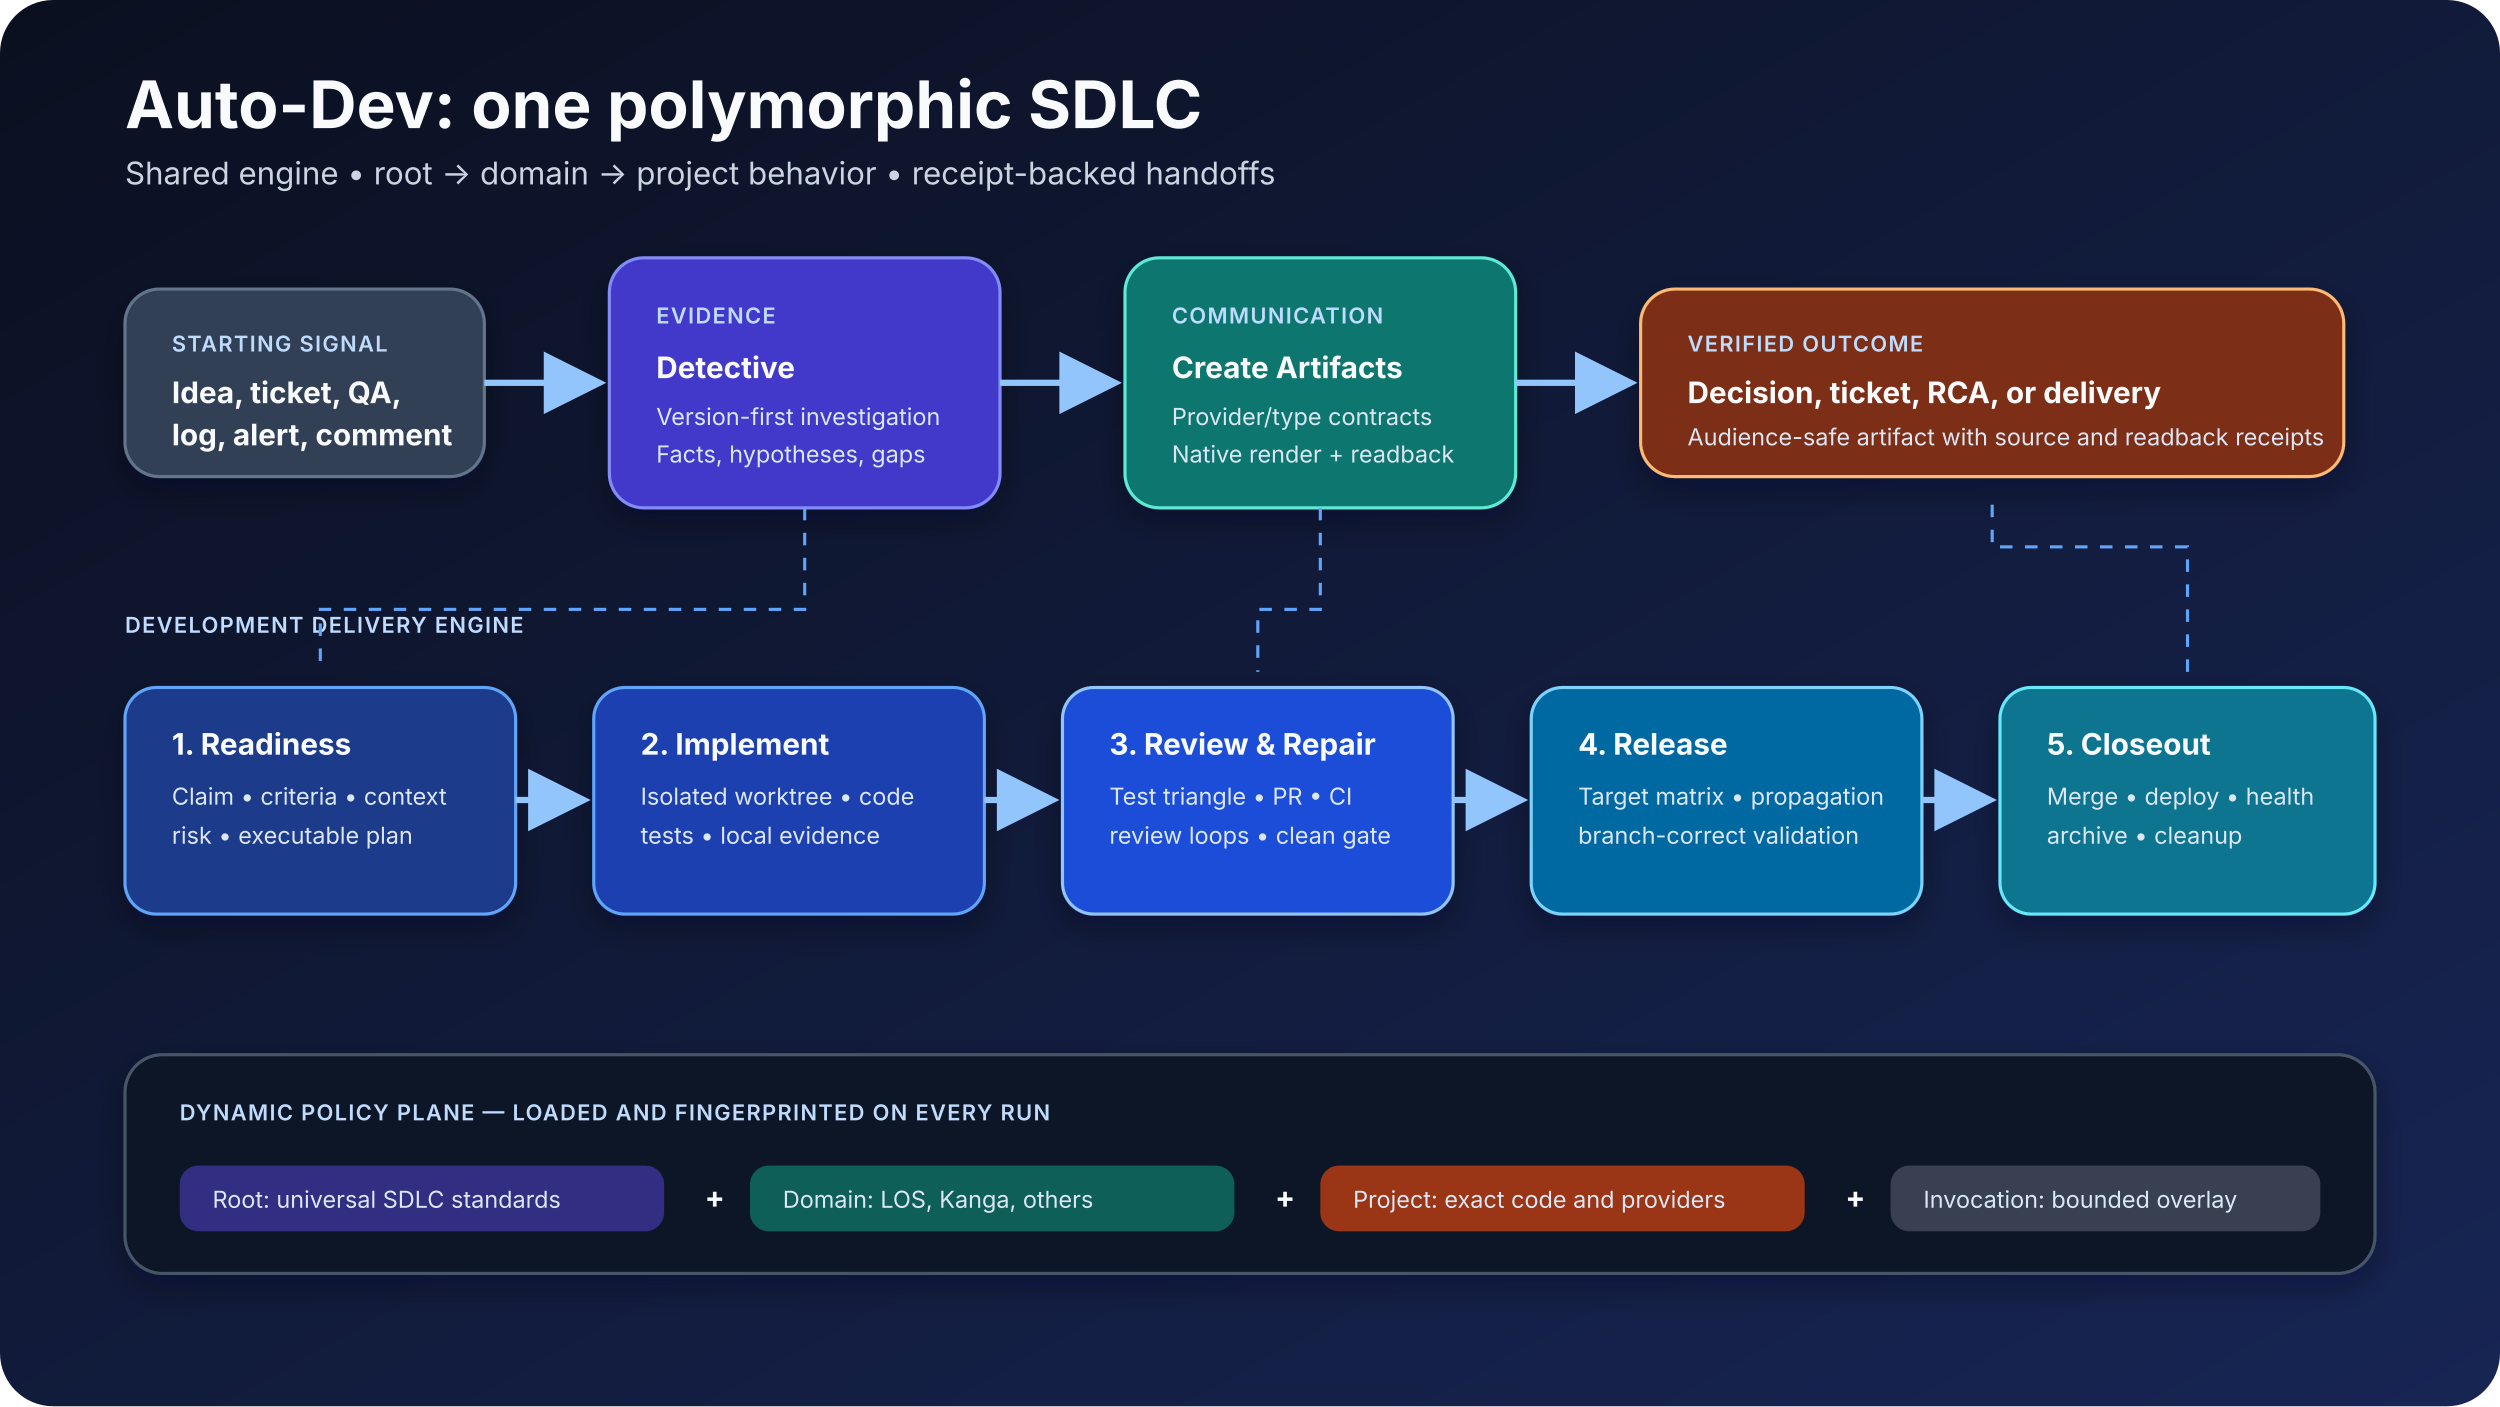
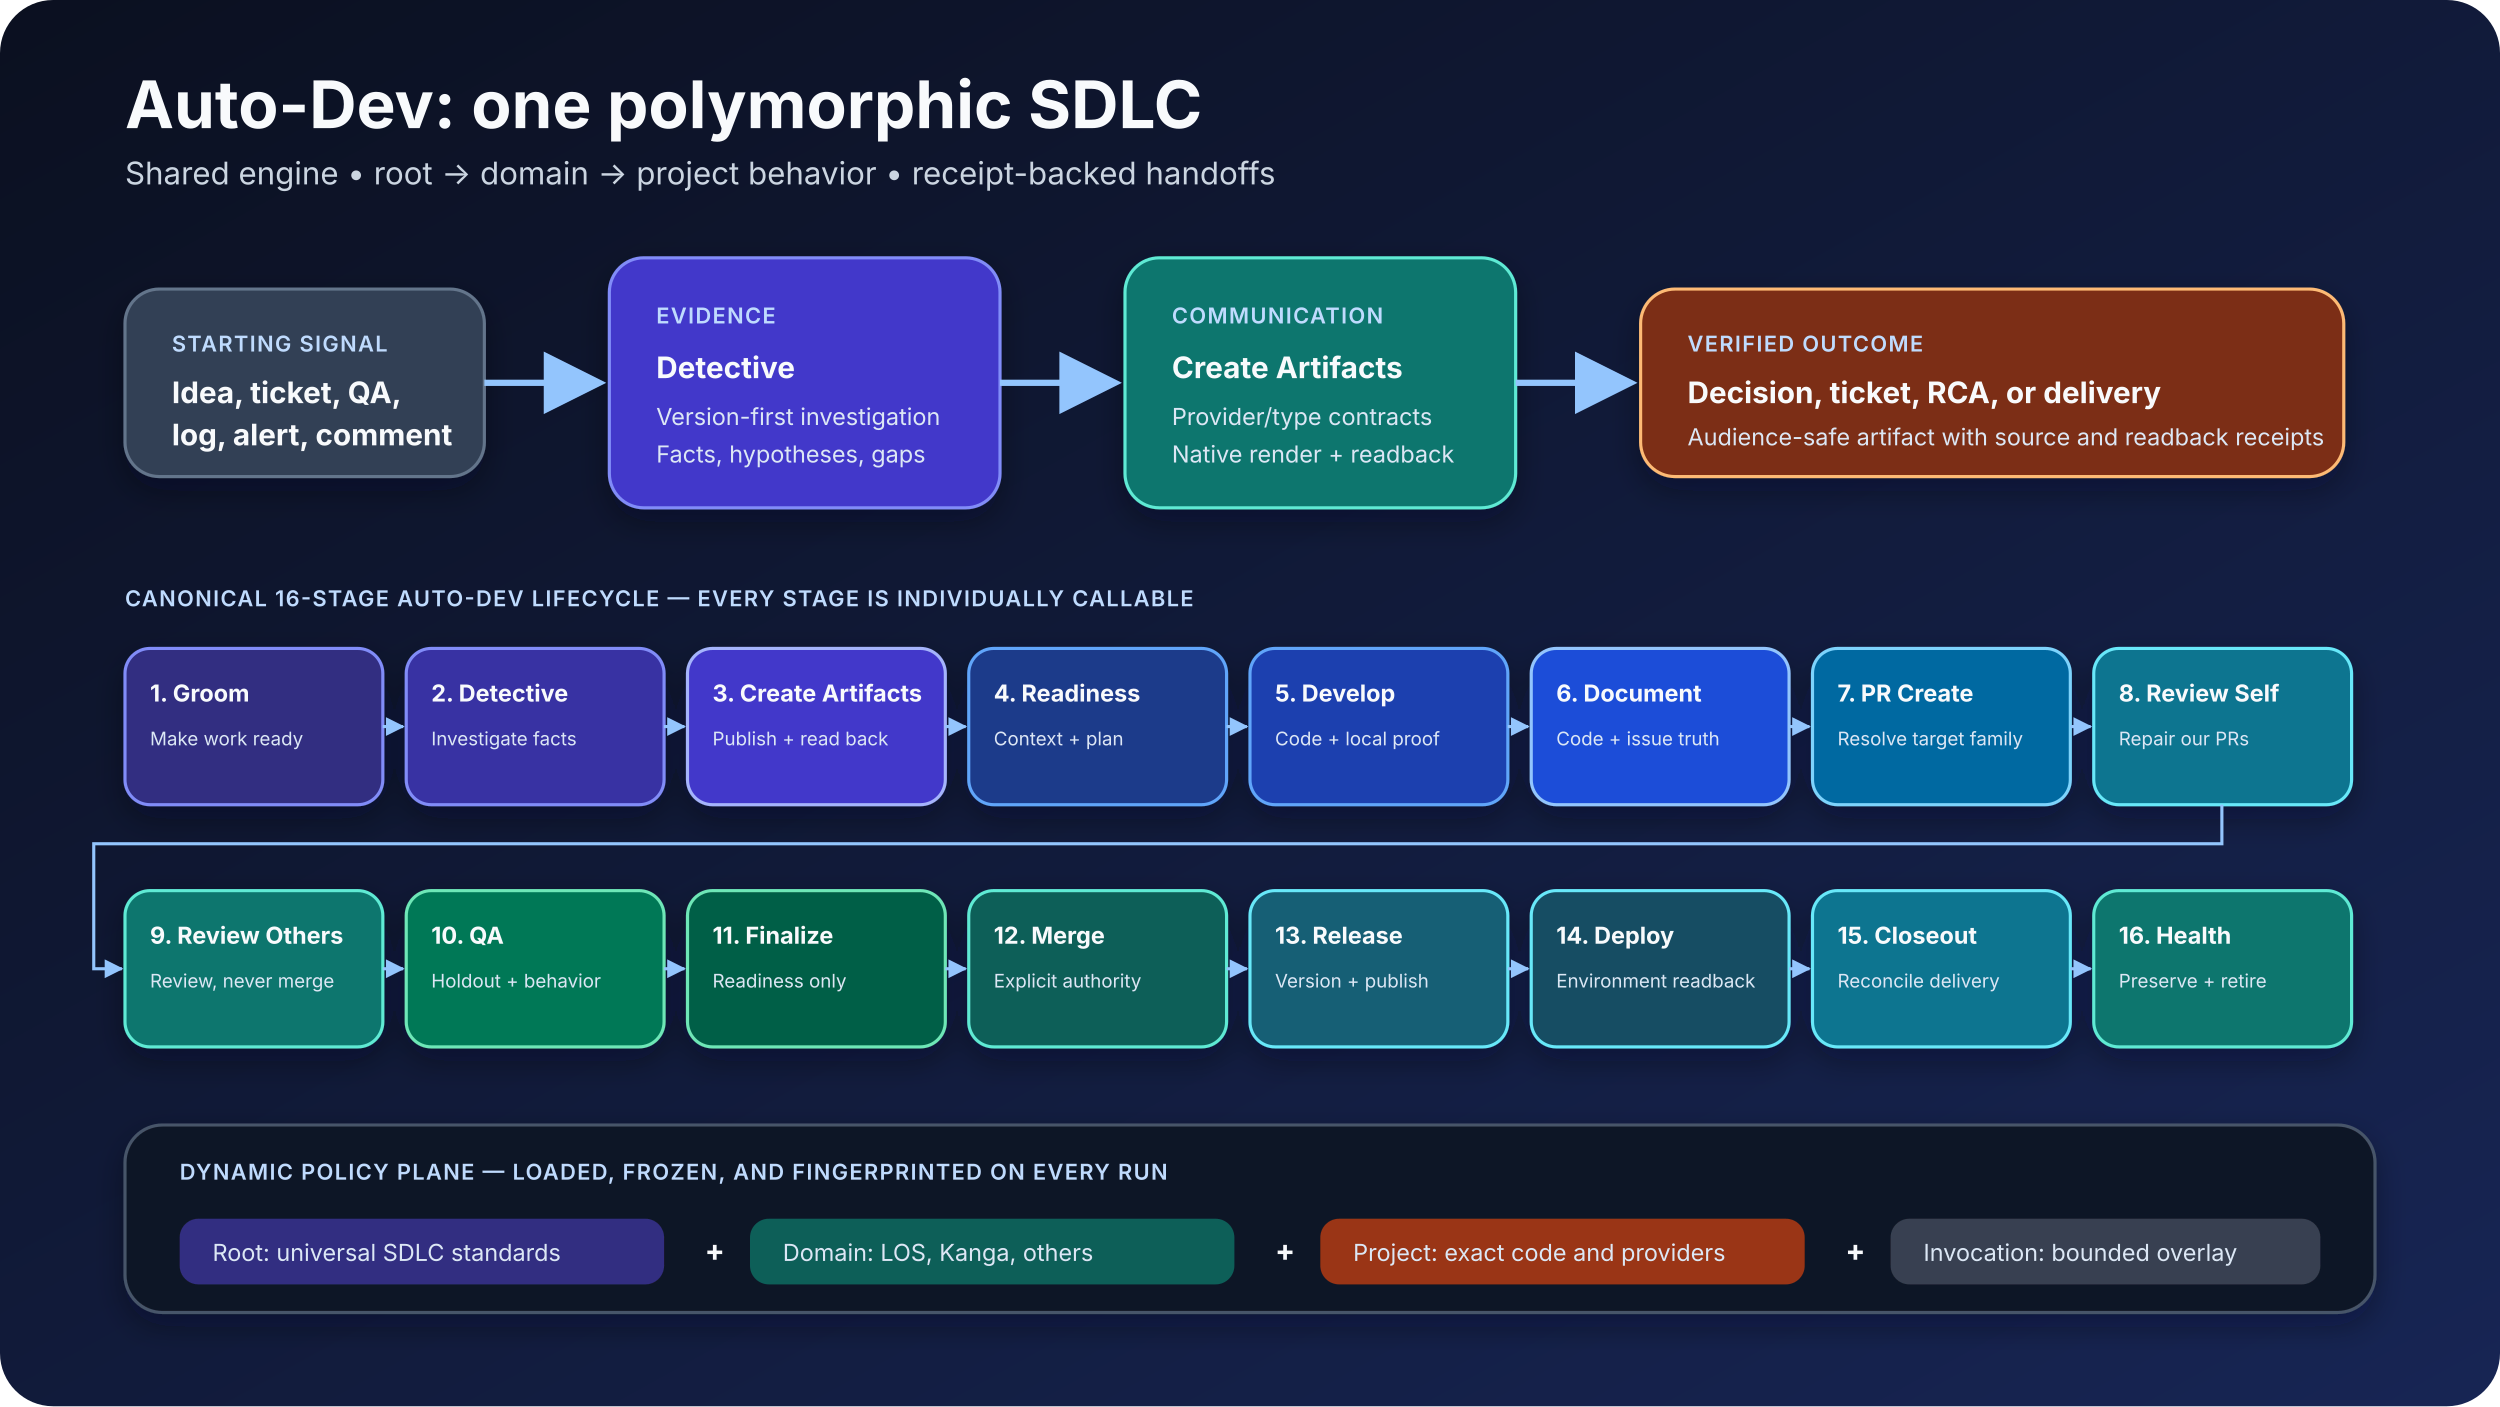
<svg xmlns="http://www.w3.org/2000/svg" width="1600" height="900" viewBox="0 0 1600 900" role="img" aria-labelledby="title desc">
  <defs>
    <linearGradient id="bg" x1="0" y1="0" x2="1" y2="1">
      <stop offset="0" stop-color="#0B1020" />
      <stop offset="1" stop-color="#172554" />
    </linearGradient>
    <filter id="shadow" x="-20%" y="-20%" width="140%" height="140%">
      <feDropShadow dx="0" dy="8" stdDeviation="10" flood-color="#020617" flood-opacity="0.35" />
    </filter>
    <marker id="arrow" markerWidth="10" markerHeight="10" refX="8" refY="5" orient="auto">
      <path d="M0,0 L10,5 L0,10 Z" fill="#93C5FD" />
    </marker>
+     <marker id="stageArrow" markerWidth="12" markerHeight="12" refX="11" refY="6" orient="auto" markerUnits="userSpaceOnUse">
+       <path d="M0,0 L12,6 L0,12 Z" fill="#93C5FD" />
+     </marker>
    <style>
      .title{font:700 42px Inter,Arial,sans-serif;fill:#F8FAFC}
      .subtitle{font:400 20px Inter,Arial,sans-serif;fill:#CBD5E1}
      .label{font:700 19px Inter,Arial,sans-serif;fill:#F8FAFC}
      .body{font:400 15px Inter,Arial,sans-serif;fill:#DCE7F5}
+       .stage{font:700 15px Inter,Arial,sans-serif;fill:#F8FAFC}
+       .stagebody{font:400 12px Inter,Arial,sans-serif;fill:#DCE7F5}
      .small{font:600 14px Inter,Arial,sans-serif;fill:#BFDBFE;letter-spacing:.06em}
      .line{stroke:#93C5FD;stroke-width:4;fill:none;marker-end:url(#arrow)}
+       .stageline{stroke:#93C5FD;stroke-width:2;fill:none;marker-end:url(#stageArrow)}
      .soft{stroke:#60A5FA;stroke-width:2;fill:none;stroke-dasharray:8 8}
    </style>
  </defs>
  <rect width="1600" height="900" rx="34" fill="url(#bg)" />
  <text x="80" y="82" class="title">Auto-Dev: one polymorphic SDLC</text>
  <text x="80" y="118" class="subtitle">Shared engine • root → domain → project behavior • receipt-backed handoffs</text>
  <g filter="url(#shadow)">
    <rect x="80" y="185" width="230" height="120" rx="22" fill="#334155" stroke="#64748B" stroke-width="2" />
    <text x="110" y="225" class="small">STARTING SIGNAL</text>
    <text x="110" y="258" class="label">Idea, ticket, QA,</text>
    <text x="110" y="285" class="label">log, alert, comment</text>
    <rect x="390" y="165" width="250" height="160" rx="22" fill="#4338CA" stroke="#818CF8" stroke-width="2" />
    <text x="420" y="207" class="small">EVIDENCE</text>
    <text x="420" y="242" class="label">Detective</text>
    <text x="420" y="272" class="body">Version-first investigation</text>
    <text x="420" y="296" class="body">Facts, hypotheses, gaps</text>
    <rect x="720" y="165" width="250" height="160" rx="22" fill="#0F766E" stroke="#5EEAD4" stroke-width="2" />
    <text x="750" y="207" class="small">COMMUNICATION</text>
    <text x="750" y="242" class="label">Create Artifacts</text>
    <text x="750" y="272" class="body">Provider/type contracts</text>
    <text x="750" y="296" class="body">Native render + readback</text>
    <rect x="1050" y="185" width="450" height="120" rx="22" fill="#7C2D12" stroke="#FDBA74" stroke-width="2" />
    <text x="1080" y="225" class="small">VERIFIED OUTCOME</text>
    <text x="1080" y="258" class="label">Decision, ticket, RCA, or delivery</text>
    <text x="1080" y="285" class="body">Audience-safe artifact with source and readback receipts</text>
  </g>
  <path d="M310 245 H380" class="line" />
  <path d="M640 245 H710" class="line" />
  <path d="M970 245 H1040" class="line" />
-   <text x="80" y="405" class="small">DEVELOPMENT DELIVERY ENGINE</text>
+   <text x="80" y="388" class="small">CANONICAL 16-STAGE AUTO-DEV LIFECYCLE — EVERY STAGE IS INDIVIDUALLY CALLABLE</text>
  <g filter="url(#shadow)">
-     <rect x="80" y="440" width="250" height="145" rx="20" fill="#1E3A8A" stroke="#60A5FA" stroke-width="2" />
-     <text x="110" y="483" class="label">1. Readiness</text>
-     <text x="110" y="515" class="body">Claim • criteria • context</text>
-     <text x="110" y="540" class="body">risk • executable plan</text>
-     <rect x="380" y="440" width="250" height="145" rx="20" fill="#1E40AF" stroke="#60A5FA" stroke-width="2" />
-     <text x="410" y="483" class="label">2. Implement</text>
-     <text x="410" y="515" class="body">Isolated worktree • code</text>
-     <text x="410" y="540" class="body">tests • local evidence</text>
-     <rect x="680" y="440" width="250" height="145" rx="20" fill="#1D4ED8" stroke="#93C5FD" stroke-width="2" />
-     <text x="710" y="483" class="label">3. Review &amp; Repair</text>
-     <text x="710" y="515" class="body">Test triangle • PR • CI</text>
-     <text x="710" y="540" class="body">review loops • clean gate</text>
-     <rect x="980" y="440" width="250" height="145" rx="20" fill="#0369A1" stroke="#7DD3FC" stroke-width="2" />
-     <text x="1010" y="483" class="label">4. Release</text>
-     <text x="1010" y="515" class="body">Target matrix • propagation</text>
-     <text x="1010" y="540" class="body">branch-correct validation</text>
-     <rect x="1280" y="440" width="240" height="145" rx="20" fill="#0E7490" stroke="#67E8F9" stroke-width="2" />
-     <text x="1310" y="483" class="label">5. Closeout</text>
-     <text x="1310" y="515" class="body">Merge • deploy • health</text>
-     <text x="1310" y="540" class="body">archive • cleanup</text>
+     <rect x="80" y="415" width="165" height="100" rx="16" fill="#312E81" stroke="#818CF8" stroke-width="2" />
+     <text x="96" y="449" class="stage">1. Groom</text>
+     <text x="96" y="477" class="stagebody">Make work ready</text>
+     <rect x="260" y="415" width="165" height="100" rx="16" fill="#3730A3" stroke="#818CF8" stroke-width="2" />
+     <text x="276" y="449" class="stage">2. Detective</text>
+     <text x="276" y="477" class="stagebody">Investigate facts</text>
+     <rect x="440" y="415" width="165" height="100" rx="16" fill="#4338CA" stroke="#A5B4FC" stroke-width="2" />
+     <text x="456" y="449" class="stage">3. Create Artifacts</text>
+     <text x="456" y="477" class="stagebody">Publish + read back</text>
+     <rect x="620" y="415" width="165" height="100" rx="16" fill="#1E3A8A" stroke="#60A5FA" stroke-width="2" />
+     <text x="636" y="449" class="stage">4. Readiness</text>
+     <text x="636" y="477" class="stagebody">Context + plan</text>
+     <rect x="800" y="415" width="165" height="100" rx="16" fill="#1E40AF" stroke="#60A5FA" stroke-width="2" />
+     <text x="816" y="449" class="stage">5. Develop</text>
+     <text x="816" y="477" class="stagebody">Code + local proof</text>
+     <rect x="980" y="415" width="165" height="100" rx="16" fill="#1D4ED8" stroke="#93C5FD" stroke-width="2" />
+     <text x="996" y="449" class="stage">6. Document</text>
+     <text x="996" y="477" class="stagebody">Code + issue truth</text>
+     <rect x="1160" y="415" width="165" height="100" rx="16" fill="#0369A1" stroke="#7DD3FC" stroke-width="2" />
+     <text x="1176" y="449" class="stage">7. PR Create</text>
+     <text x="1176" y="477" class="stagebody">Resolve target family</text>
+     <rect x="1340" y="415" width="165" height="100" rx="16" fill="#0E7490" stroke="#67E8F9" stroke-width="2" />
+     <text x="1356" y="449" class="stage">8. Review Self</text>
+     <text x="1356" y="477" class="stagebody">Repair our PRs</text>
+     <rect x="80" y="570" width="165" height="100" rx="16" fill="#0F766E" stroke="#5EEAD4" stroke-width="2" />
+     <text x="96" y="604" class="stage">9. Review Others</text>
+     <text x="96" y="632" class="stagebody">Review, never merge</text>
+     <rect x="260" y="570" width="165" height="100" rx="16" fill="#047857" stroke="#6EE7B7" stroke-width="2" />
+     <text x="276" y="604" class="stage">10. QA</text>
+     <text x="276" y="632" class="stagebody">Holdout + behavior</text>
+     <rect x="440" y="570" width="165" height="100" rx="16" fill="#065F46" stroke="#6EE7B7" stroke-width="2" />
+     <text x="456" y="604" class="stage">11. Finalize</text>
+     <text x="456" y="632" class="stagebody">Readiness only</text>
+     <rect x="620" y="570" width="165" height="100" rx="16" fill="#115E59" stroke="#5EEAD4" stroke-width="2" />
+     <text x="636" y="604" class="stage">12. Merge</text>
+     <text x="636" y="632" class="stagebody">Explicit authority</text>
+     <rect x="800" y="570" width="165" height="100" rx="16" fill="#155E75" stroke="#67E8F9" stroke-width="2" />
+     <text x="816" y="604" class="stage">13. Release</text>
+     <text x="816" y="632" class="stagebody">Version + publish</text>
+     <rect x="980" y="570" width="165" height="100" rx="16" fill="#164E63" stroke="#67E8F9" stroke-width="2" />
+     <text x="996" y="604" class="stage">14. Deploy</text>
+     <text x="996" y="632" class="stagebody">Environment readback</text>
+     <rect x="1160" y="570" width="165" height="100" rx="16" fill="#0E7490" stroke="#67E8F9" stroke-width="2" />
+     <text x="1176" y="604" class="stage">15. Closeout</text>
+     <text x="1176" y="632" class="stagebody">Reconcile delivery</text>
+     <rect x="1340" y="570" width="165" height="100" rx="16" fill="#0F766E" stroke="#5EEAD4" stroke-width="2" />
+     <text x="1356" y="604" class="stage">16. Health</text>
+     <text x="1356" y="632" class="stagebody">Preserve + retire</text>
  </g>
-   <path d="M330 512 H370" class="line" />
-   <path d="M630 512 H670" class="line" />
-   <path d="M930 512 H970" class="line" />
-   <path d="M1230 512 H1270" class="line" />
-   <path d="M515 325 V390 H205 V430" class="soft" />
-   <path d="M845 325 V390 H805 V430" class="soft" />
-   <path d="M1400 430 V350 H1275 V315" class="soft" />
+   <path d="M245 465 H258" class="stageline" />
+   <path d="M425 465 H438" class="stageline" />
+   <path d="M605 465 H618" class="stageline" />
+   <path d="M785 465 H798" class="stageline" />
+   <path d="M965 465 H978" class="stageline" />
+   <path d="M1145 465 H1158" class="stageline" />
+   <path d="M1325 465 H1338" class="stageline" />
+   <path d="M1422 515 V540 H60 V620 H78" class="stageline" />
+   <path d="M245 620 H258" class="stageline" />
+   <path d="M425 620 H438" class="stageline" />
+   <path d="M605 620 H618" class="stageline" />
+   <path d="M785 620 H798" class="stageline" />
+   <path d="M965 620 H978" class="stageline" />
+   <path d="M1145 620 H1158" class="stageline" />
+   <path d="M1325 620 H1338" class="stageline" />
  <g filter="url(#shadow)">
-     <rect x="80" y="675" width="1440" height="140" rx="24" fill="#111827" stroke="#475569" stroke-width="2" />
-     <text x="115" y="717" class="small">DYNAMIC POLICY PLANE — LOADED AND FINGERPRINTED ON EVERY RUN</text>
-     <rect x="115" y="746" width="310" height="42" rx="12" fill="#312E81" />
-     <text x="136" y="773" class="body">Root: universal SDLC standards</text>
-     <text x="451" y="773" class="label">+</text>
-     <rect x="480" y="746" width="310" height="42" rx="12" fill="#115E59" />
-     <text x="501" y="773" class="body">Domain: LOS, Kanga, others</text>
-     <text x="816" y="773" class="label">+</text>
-     <rect x="845" y="746" width="310" height="42" rx="12" fill="#9A3412" />
-     <text x="866" y="773" class="body">Project: exact code and providers</text>
-     <text x="1181" y="773" class="label">+</text>
-     <rect x="1210" y="746" width="275" height="42" rx="12" fill="#374151" />
-     <text x="1231" y="773" class="body">Invocation: bounded overlay</text>
+     <rect x="80" y="720" width="1440" height="120" rx="24" fill="#111827" stroke="#475569" stroke-width="2" />
+     <text x="115" y="755" class="small">DYNAMIC POLICY PLANE — LOADED, FROZEN, AND FINGERPRINTED ON EVERY RUN</text>
+     <rect x="115" y="780" width="310" height="42" rx="12" fill="#312E81" />
+     <text x="136" y="807" class="body">Root: universal SDLC standards</text>
+     <text x="451" y="807" class="label">+</text>
+     <rect x="480" y="780" width="310" height="42" rx="12" fill="#115E59" />
+     <text x="501" y="807" class="body">Domain: LOS, Kanga, others</text>
+     <text x="816" y="807" class="label">+</text>
+     <rect x="845" y="780" width="310" height="42" rx="12" fill="#9A3412" />
+     <text x="866" y="807" class="body">Project: exact code and providers</text>
+     <text x="1181" y="807" class="label">+</text>
+     <rect x="1210" y="780" width="275" height="42" rx="12" fill="#374151" />
+     <text x="1231" y="807" class="body">Invocation: bounded overlay</text>
  </g>
</svg>
